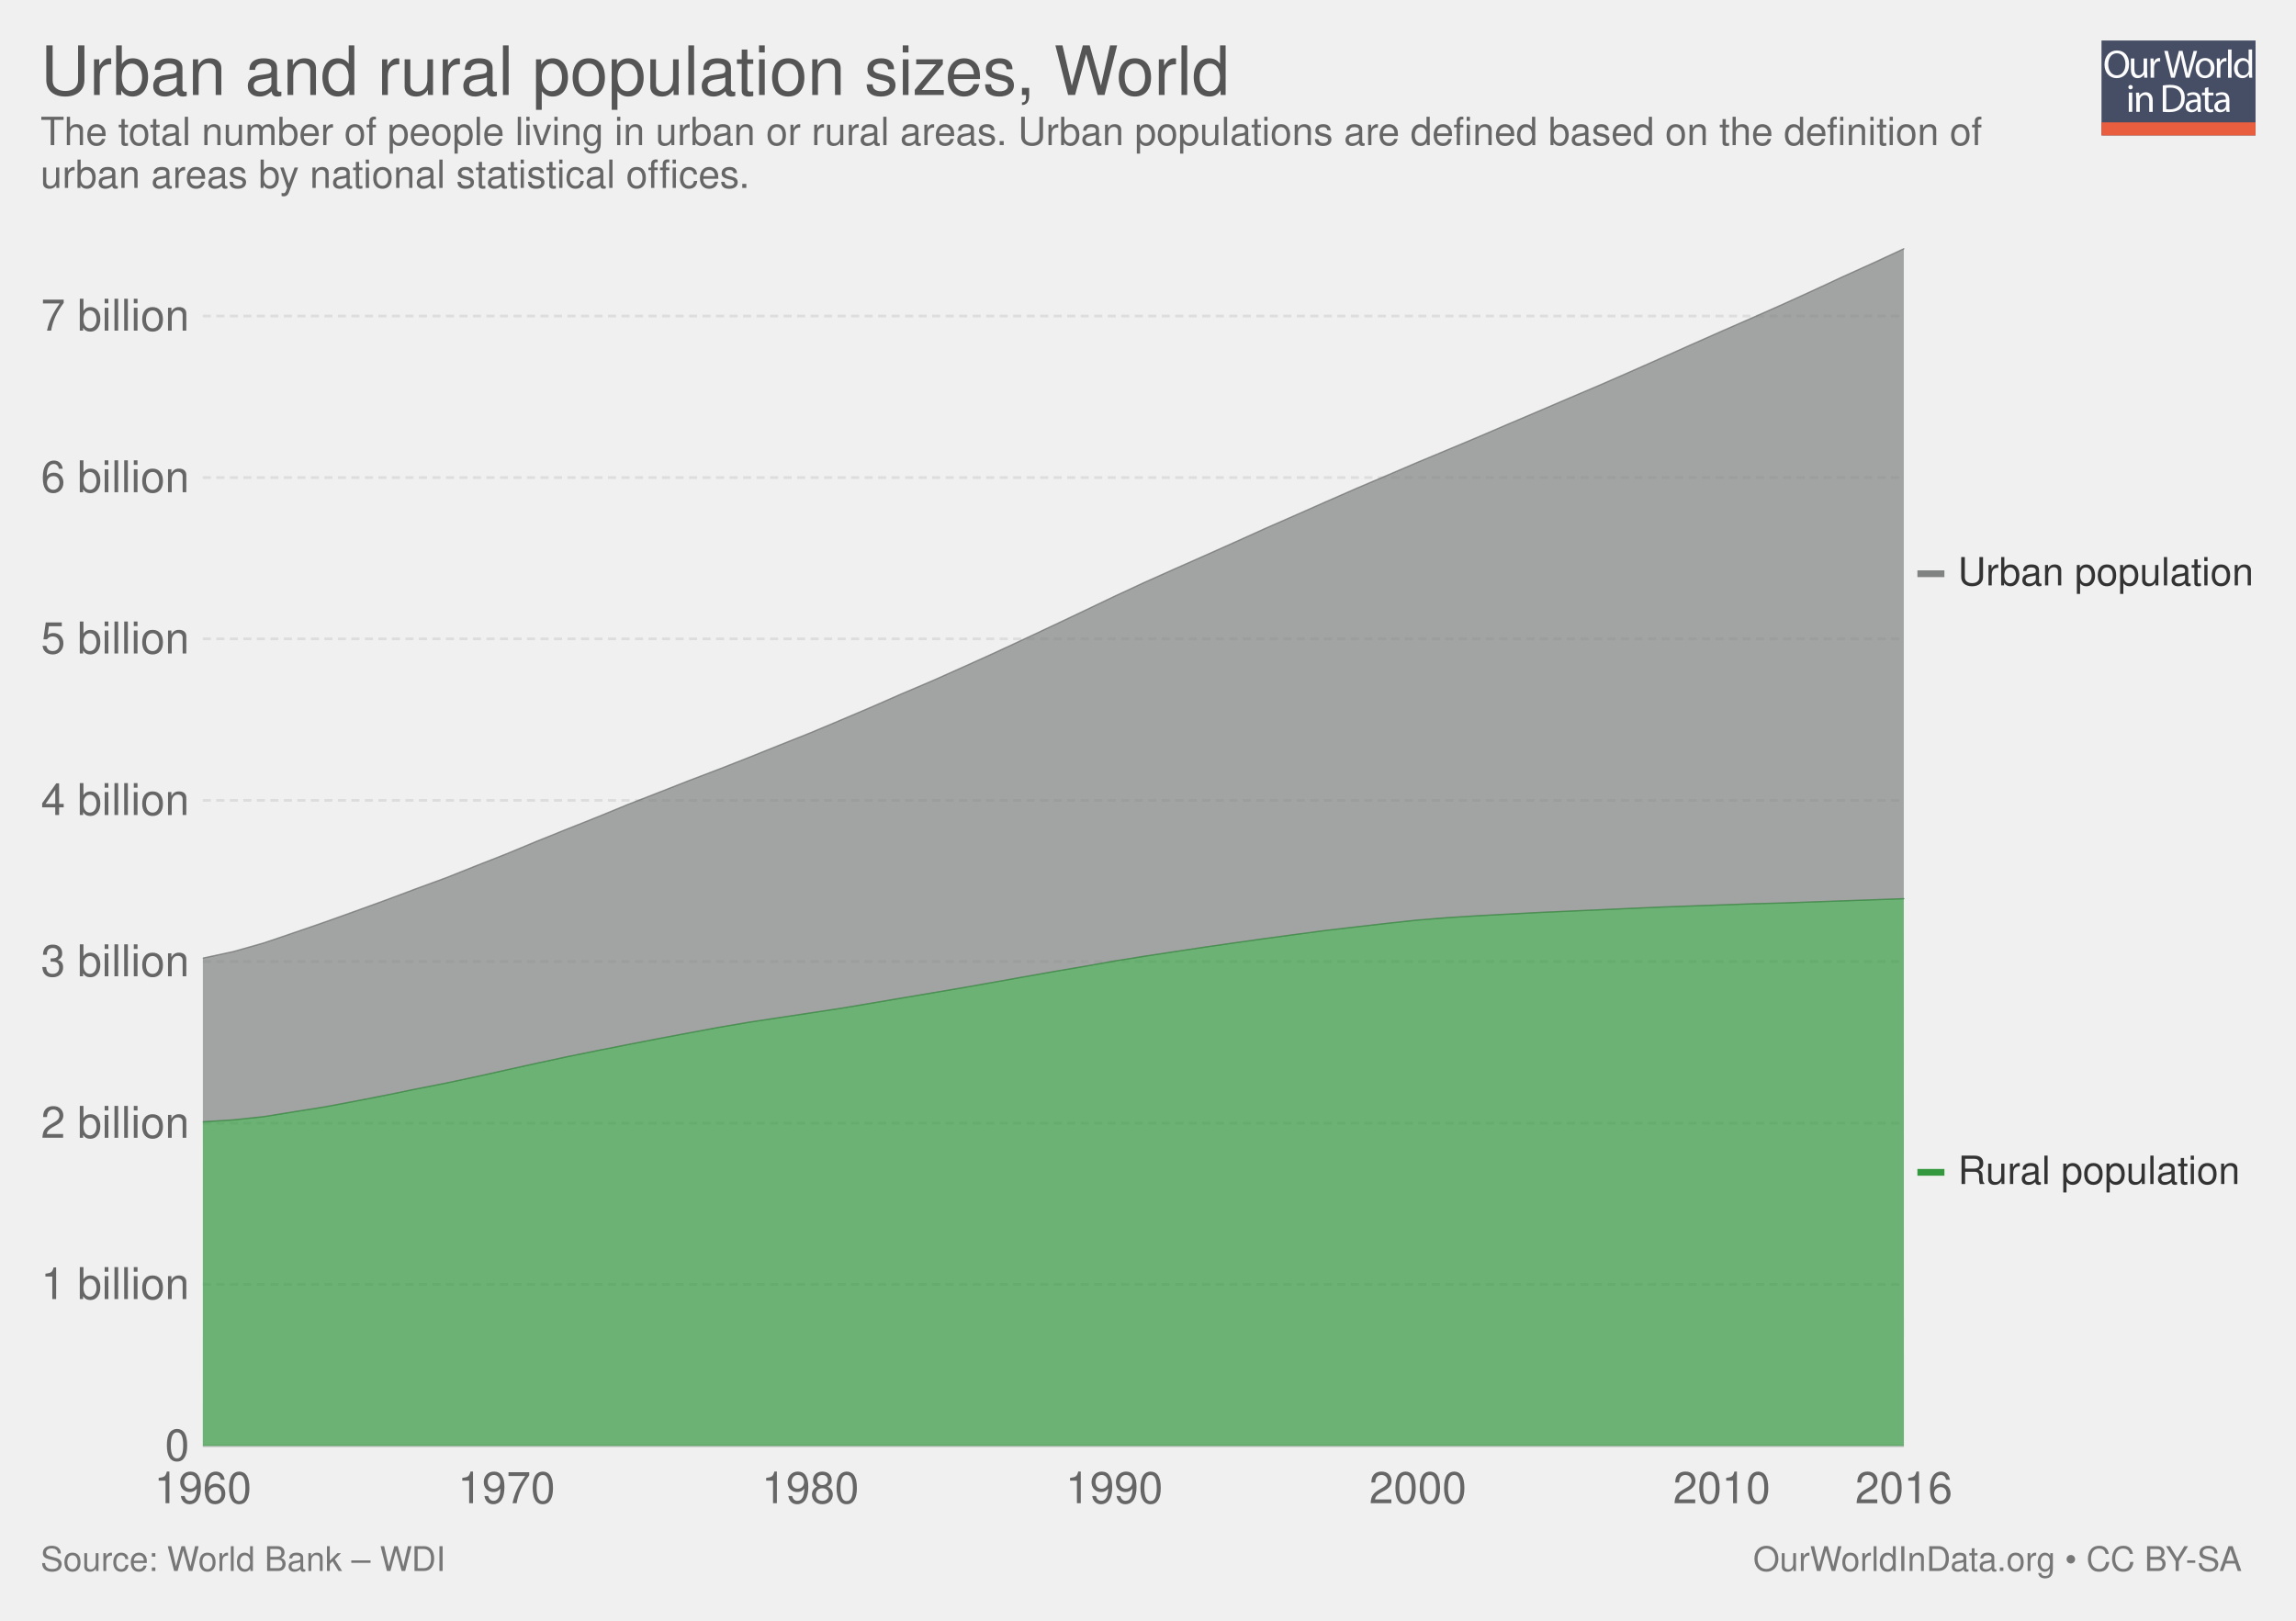
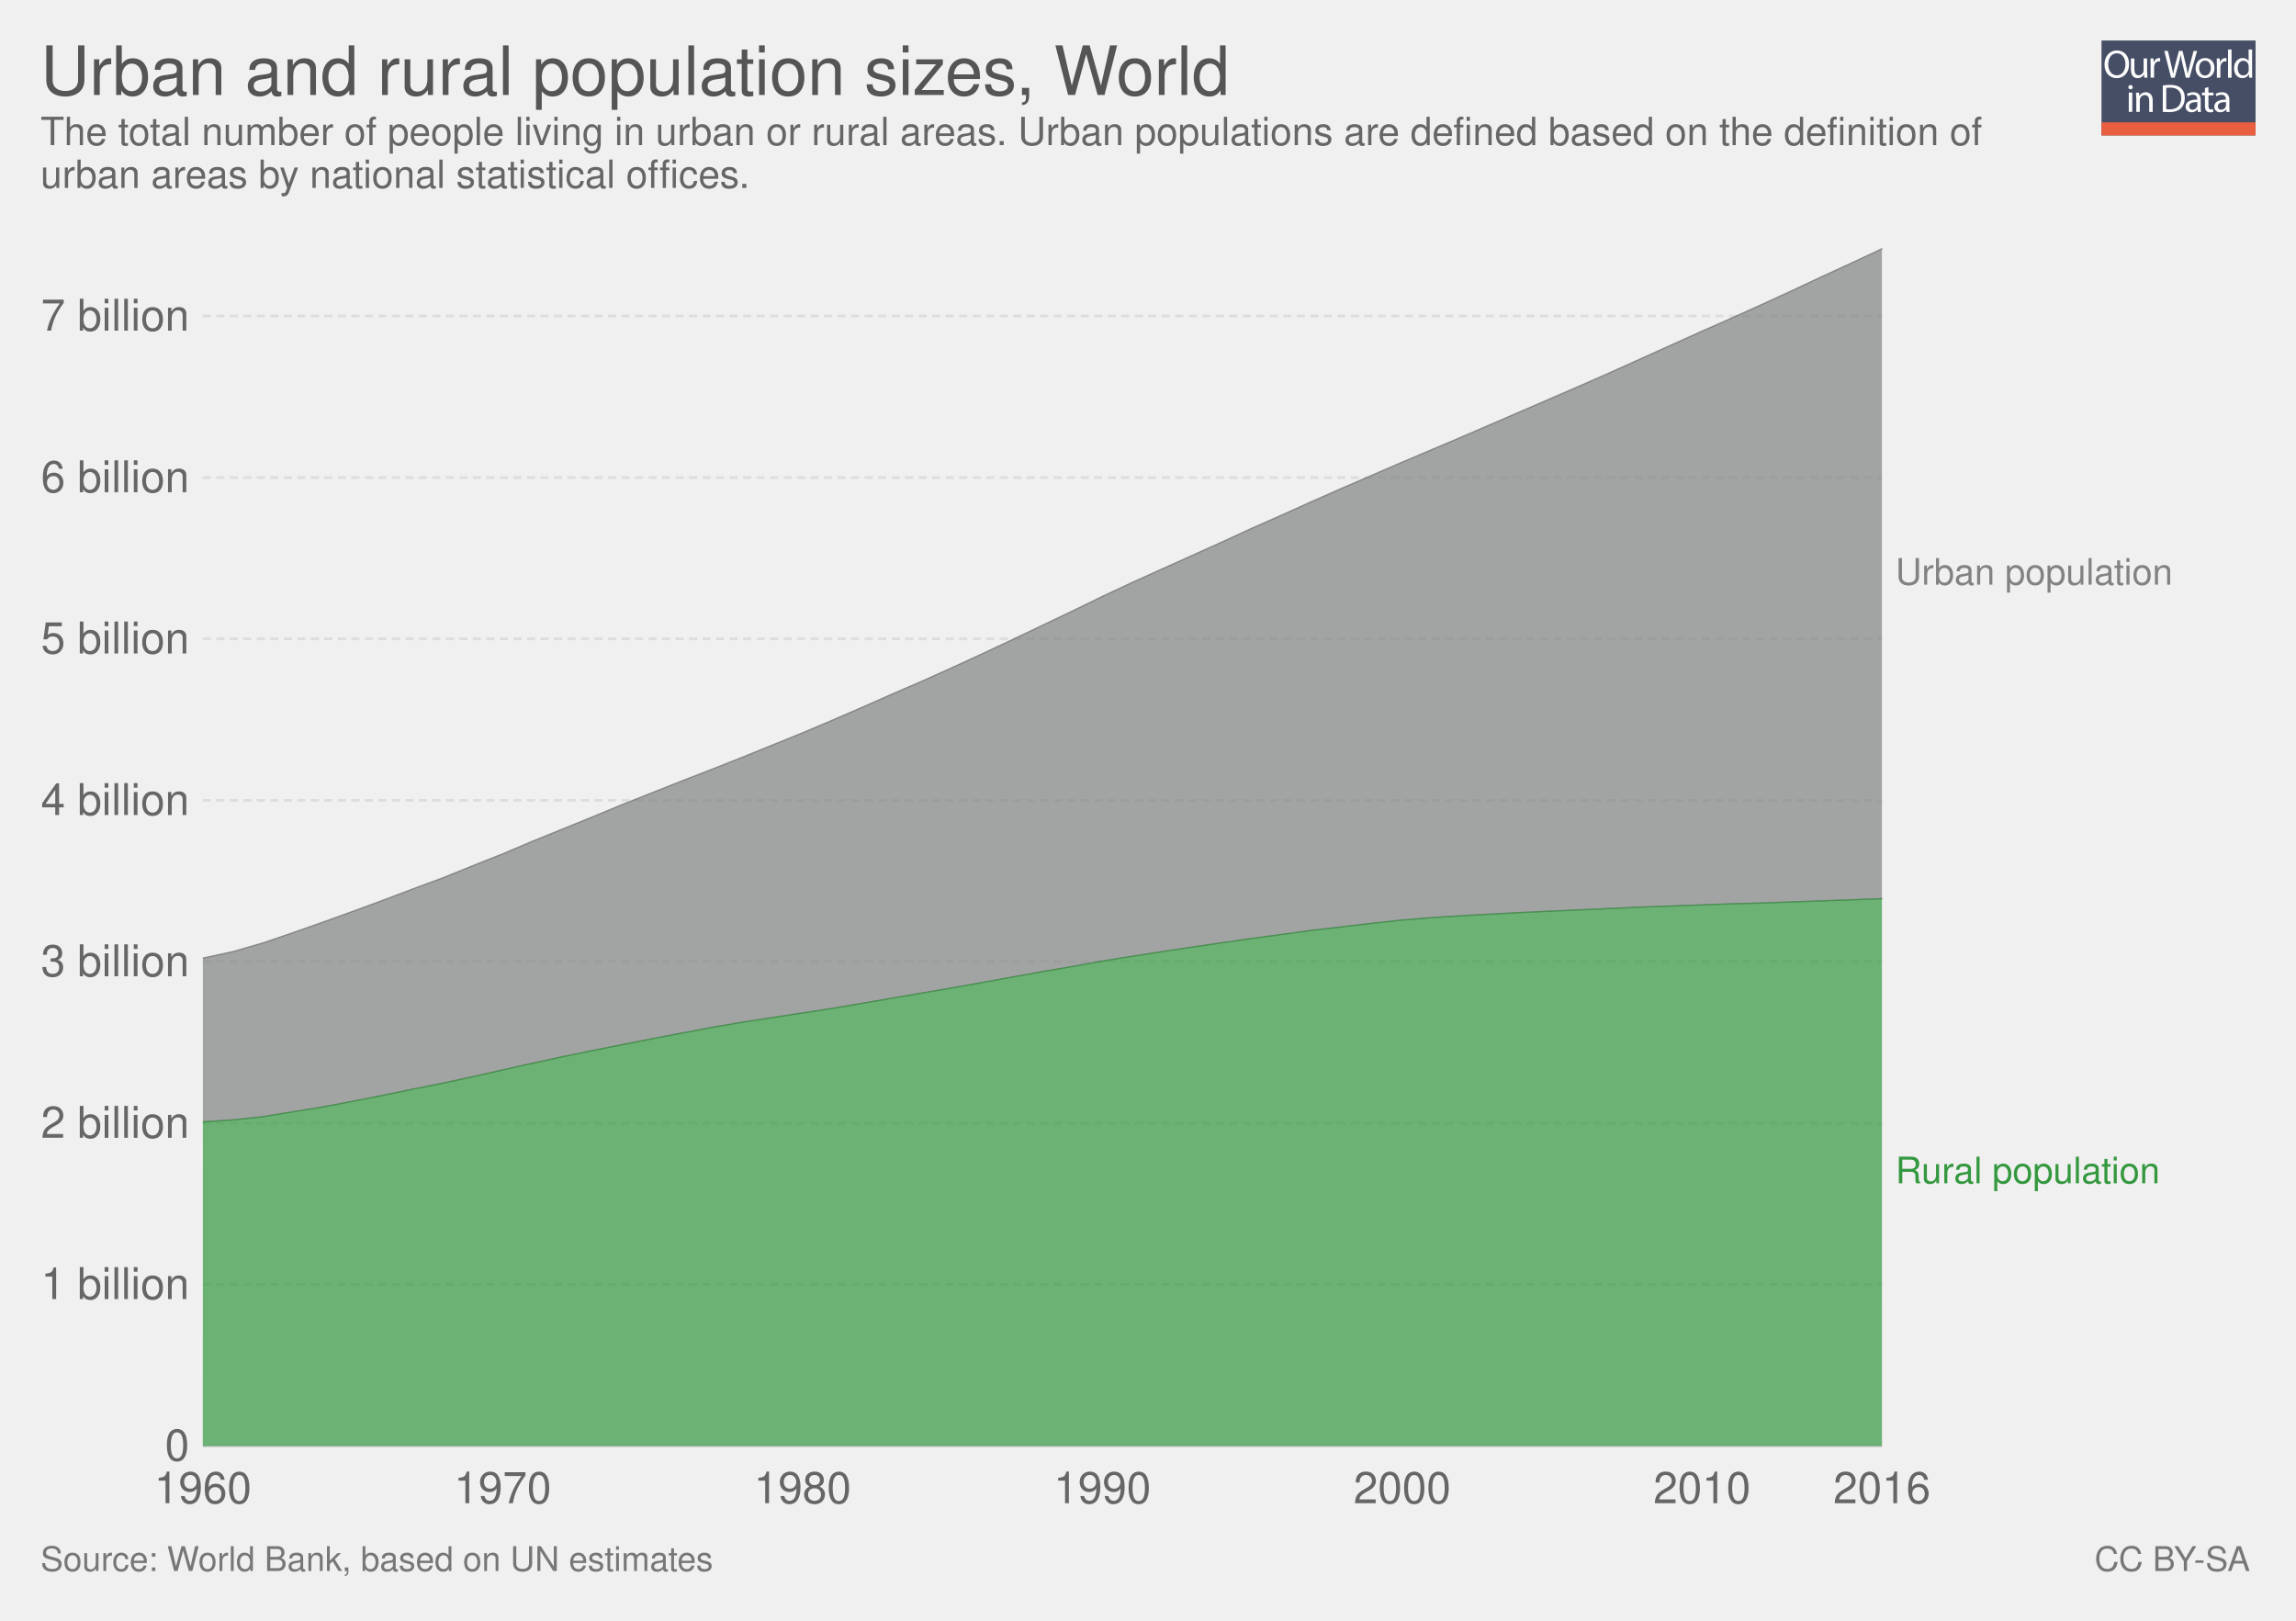
<svg xmlns="http://www.w3.org/2000/svg" xmlns:xlink="http://www.w3.org/1999/xlink" version="1.1" style="font-family: 'Helvetica Neue', Helvetica, Arial, sans-serif; font-size: 18px; background-color: white; text-rendering: optimizeLegibility; -webkit-font-smoothing: antialiased;" width="850" height="600">
  <g class="ChartTab">
    <g class="HeaderView">
      <g opacity="0.8" transform="translate(778, 15) scale(0.27)">
        <a xlink:href="https://ourworldindata.org" target="_blank">
          <g>
            <rect x="0" y="0" fill="#1B2543" width="211.2" height="130.1" />
            <rect x="0" y="112.2" fill="#E63912" width="211.2" height="17.9" />
            <g>
              <rect x="1.2" y="12.3" fill="none" width="210.2" height="99.2" />
              <path fill="#FFFFFF" d="M37.8,32.2c0,12.7-7.7,19.4-17.1,19.4c-9.7,0-16.6-7.5-16.6-18.7c0-11.7,7.3-19.3,17.1-19.3 C31.3,13.7,37.8,21.3,37.8,32.2z M9.2,32.8c0,7.9,4.3,14.9,11.8,14.9c7.5,0,11.8-6.9,11.8-15.3c0-7.3-3.8-14.9-11.8-14.9 C13.1,17.5,9.2,24.8,9.2,32.8z" />
              <path fill="#FFFFFF" d="M62.7,43.8c0,2.7,0.1,5.1,0.2,7.2h-4.3l-0.3-4.3h-0.1c-1.3,2.1-4,4.9-8.8,4.9c-4.2,0-9.1-2.3-9.1-11.6 V24.6h4.8v14.6c0,5,1.5,8.4,5.9,8.4c3.2,0,5.5-2.2,6.3-4.4c0.3-0.7,0.4-1.6,0.4-2.5V24.6h4.8V43.8z" />
              <path fill="#FFFFFF" d="M67.3,32.8c0-3.1-0.1-5.8-0.2-8.2h4.2l0.2,5.2h0.2c1.2-3.5,4.1-5.8,7.3-5.8c0.5,0,0.9,0.1,1.4,0.2v4.5 c-0.5-0.1-1-0.2-1.6-0.2c-3.4,0-5.8,2.6-6.5,6.2c-0.1,0.7-0.2,1.4-0.2,2.2V51h-4.8V32.8z" />
              <path fill="#FFFFFF" d="M95.4,51l-9.4-36.8h5l4.4,18.6c1.1,4.6,2.1,9.2,2.7,12.7h0.1c0.6-3.7,1.8-8,3-12.8l4.9-18.5h5l4.5,18.7 c1,4.4,2,8.7,2.6,12.6h0.1c0.8-4,1.8-8.1,3-12.7l4.9-18.5h4.9L120.6,51h-5L111,31.9c-1.1-4.7-1.9-8.3-2.4-12h-0.1 c-0.7,3.7-1.5,7.3-2.8,12L100.4,51H95.4z" />
              <path fill="#FFFFFF" d="M154.9,37.6c0,9.8-6.8,14-13.2,14c-7.2,0-12.7-5.2-12.7-13.6c0-8.8,5.8-14,13.1-14 C149.8,24,154.9,29.5,154.9,37.6z M133.9,37.9c0,5.8,3.3,10.1,8,10.1c4.6,0,8-4.3,8-10.3c0-4.5-2.2-10.1-7.9-10.1 C136.3,27.6,133.9,32.8,133.9,37.9z" />
              <path fill="#FFFFFF" d="M158.2,32.8c0-3.1-0.1-5.8-0.2-8.2h4.2l0.2,5.2h0.2c1.2-3.5,4.1-5.8,7.3-5.8c0.5,0,0.9,0.1,1.4,0.2v4.5 c-0.5-0.1-1-0.2-1.6-0.2c-3.4,0-5.8,2.6-6.5,6.2c-0.1,0.7-0.2,1.4-0.2,2.2V51h-4.8V32.8z" />
              <path fill="#FFFFFF" d="M173.5,12.3h4.8V51h-4.8V12.3z" />
              <path fill="#FFFFFF" d="M206.5,12.3v31.9c0,2.3,0.1,5,0.2,6.8h-4.3l-0.2-4.6H202c-1.5,2.9-4.7,5.2-9,5.2 c-6.4,0-11.3-5.4-11.3-13.4c-0.1-8.8,5.4-14.2,11.9-14.2c4,0,6.8,1.9,8,4h0.1V12.3H206.5z M201.7,35.4c0-0.6-0.1-1.4-0.2-2 c-0.7-3.1-3.3-5.6-6.9-5.6c-5,0-7.9,4.4-7.9,10.2c0,5.3,2.6,9.8,7.8,9.8c3.2,0,6.2-2.1,7.1-5.7c0.2-0.7,0.2-1.3,0.2-2.1V35.4z" />
              <path fill="#FFFFFF" d="M42.8,64c0.1,1.6-1.1,2.9-3.1,2.9c-1.7,0-2.9-1.3-2.9-2.9c0-1.7,1.3-3,3-3C41.7,61,42.8,62.3,42.8,64z M37.4,97.8V71.4h4.8v26.4H37.4z" />
              <path fill="#FFFFFF" d="M47.5,78.6c0-2.7-0.1-5-0.2-7.1h4.3l0.3,4.4h0.1c1.3-2.5,4.4-5,8.8-5c3.7,0,9.4,2.2,9.4,11.2v15.8h-4.8 V82.6c0-4.3-1.6-7.8-6.1-7.8c-3.2,0-5.6,2.2-6.5,4.9c-0.2,0.6-0.3,1.4-0.3,2.2v15.9h-4.8V78.6z" />
              <path fill="#FFFFFF" d="M84,61.6c2.9-0.4,6.3-0.8,10.1-0.8c6.8,0,11.7,1.6,14.9,4.6c3.3,3,5.2,7.3,5.2,13.2c0,6-1.9,10.9-5.3,14.3 c-3.4,3.4-9.1,5.3-16.3,5.3c-3.4,0-6.2-0.2-8.6-0.4V61.6z M88.8,94.1c1.2,0.2,3,0.3,4.8,0.3c10.2,0,15.7-5.7,15.7-15.6 c0.1-8.7-4.9-14.2-14.9-14.2c-2.5,0-4.3,0.2-5.6,0.5V94.1z" />
              <path fill="#FFFFFF" d="M132.1,97.8l-0.4-3.3h-0.2c-1.5,2.1-4.3,3.9-8.1,3.9c-5.4,0-8.1-3.8-8.1-7.6c0-6.4,5.7-9.9,15.9-9.8v-0.5 c0-2.2-0.6-6.1-6-6.1c-2.5,0-5,0.8-6.9,2l-1.1-3.2c2.2-1.4,5.4-2.3,8.7-2.3c8.1,0,10.1,5.5,10.1,10.8v9.9c0,2.3,0.1,4.5,0.4,6.3 H132.1z M131.4,84.4c-5.3-0.1-11.2,0.8-11.2,5.9c0,3.1,2.1,4.6,4.5,4.6c3.4,0,5.6-2.2,6.4-4.4c0.2-0.5,0.3-1,0.3-1.5V84.4z" />
              <path fill="#FFFFFF" d="M146.6,63.9v7.6h6.9v3.7h-6.9v14.2c0,3.3,0.9,5.1,3.6,5.1c1.3,0,2.2-0.2,2.8-0.3l0.2,3.6 c-0.9,0.4-2.4,0.7-4.3,0.7c-2.2,0-4-0.7-5.2-2c-1.4-1.4-1.9-3.8-1.9-6.9V75.1h-4.1v-3.7h4.1v-6.3L146.6,63.9z" />
              <path fill="#FFFFFF" d="M171.4,97.8l-0.4-3.3h-0.2c-1.5,2.1-4.3,3.9-8.1,3.9c-5.4,0-8.1-3.8-8.1-7.6c0-6.4,5.7-9.9,15.9-9.8v-0.5 c0-2.2-0.6-6.1-6-6.1c-2.5,0-5,0.8-6.9,2l-1.1-3.2c2.2-1.4,5.4-2.3,8.7-2.3c8.1,0,10.1,5.5,10.1,10.8v9.9c0,2.3,0.1,4.5,0.4,6.3 H171.4z M170.7,84.4c-5.3-0.1-11.2,0.8-11.2,5.9c0,3.1,2.1,4.6,4.5,4.6c3.4,0,5.6-2.2,6.4-4.4c0.2-0.5,0.3-1,0.3-1.5V84.4z" />
            </g>
          </g>
        </a>
      </g>
      <a href="https://ourworldindata.org/grapher/urban-and-rural-population-sizes" target="_blank">
        <text font-size="25.20" x="15.0" y="35.2" fill="#555">
          <tspan x="15" y="35.16">Urban and rural population sizes, World</tspan>
        </text>
      </a>
      <text font-size="14.40" x="15.0" y="53.7" fill="#666">
        <tspan x="15" y="53.72">The total number of people living in urban or rural areas. Urban populations are defined based on the definition of</tspan>
        <tspan x="15" y="69.56">urban areas by national statistical offices.</tspan>
      </text>
    </g>
    <g class="StackedArea">
      <defs>
-         <clipPath id="boundsClip-1387">
+         <clipPath id="boundsClip-1">
          <rect x="75.08" y="0" width="820" height="928.8" />
        </clipPath>
      </defs>
      <g class="AxisBoxView">
        <g class="HorizontalAxis">
          <text x="75.1" y="556.5" fill="#666" text-anchor="middle" font-size="16.2">1960</text>
-           <text x="187.5" y="556.5" fill="#666" text-anchor="middle" font-size="16.2">1970</text>
-           <text x="300" y="556.5" fill="#666" text-anchor="middle" font-size="16.2">1980</text>
-           <text x="412.5" y="556.5" fill="#666" text-anchor="middle" font-size="16.2">1990</text>
-           <text x="524.9" y="556.5" fill="#666" text-anchor="middle" font-size="16.2">2000</text>
-           <text x="637.4" y="556.5" fill="#666" text-anchor="middle" font-size="16.2">2010</text>
-           <text x="704.8" y="556.5" fill="#666" text-anchor="middle" font-size="16.2">2016</text>
+           <text x="186.1" y="556.5" fill="#666" text-anchor="middle" font-size="16.2">1970</text>
+           <text x="297.1" y="556.5" fill="#666" text-anchor="middle" font-size="16.2">1980</text>
+           <text x="408.1" y="556.5" fill="#666" text-anchor="middle" font-size="16.2">1990</text>
+           <text x="519.1" y="556.5" fill="#666" text-anchor="middle" font-size="16.2">2000</text>
+           <text x="630.1" y="556.5" fill="#666" text-anchor="middle" font-size="16.2">2010</text>
+           <text x="696.7" y="556.5" fill="#666" text-anchor="middle" font-size="16.2">2016</text>
        </g>
        <g class="VerticalAxis">
          <text x="70.08" y="535.3" fill="#666" dominant-baseline="middle" text-anchor="end" font-size="16.2">0</text>
          <text x="70.08" y="475.5" fill="#666" dominant-baseline="middle" text-anchor="end" font-size="16.2">1 billion</text>
          <text x="70.08" y="415.8" fill="#666" dominant-baseline="middle" text-anchor="end" font-size="16.2">2 billion</text>
          <text x="70.08" y="356" fill="#666" dominant-baseline="middle" text-anchor="end" font-size="16.2">3 billion</text>
          <text x="70.08" y="296.3" fill="#666" dominant-baseline="middle" text-anchor="end" font-size="16.2">4 billion</text>
          <text x="70.08" y="236.5" fill="#666" dominant-baseline="middle" text-anchor="end" font-size="16.2">5 billion</text>
          <text x="70.08" y="176.8" fill="#666" dominant-baseline="middle" text-anchor="end" font-size="16.2">6 billion</text>
          <text x="70.08" y="117" fill="#666" dominant-baseline="middle" text-anchor="end" font-size="16.2">7 billion</text>
        </g>
        <g class="AxisGridLines">
-           <line x1="75.08" y1="535.3" x2="704.84" y2="535.3" stroke="#ccc" />
-           <line x1="75.08" y1="475.5" x2="704.84" y2="475.5" stroke="#ddd" stroke-dasharray="3,2" />
-           <line x1="75.08" y1="415.8" x2="704.84" y2="415.8" stroke="#ddd" stroke-dasharray="3,2" />
-           <line x1="75.08" y1="356" x2="704.84" y2="356" stroke="#ddd" stroke-dasharray="3,2" />
-           <line x1="75.08" y1="296.3" x2="704.84" y2="296.3" stroke="#ddd" stroke-dasharray="3,2" />
-           <line x1="75.08" y1="236.5" x2="704.84" y2="236.5" stroke="#ddd" stroke-dasharray="3,2" />
-           <line x1="75.08" y1="176.8" x2="704.84" y2="176.8" stroke="#ddd" stroke-dasharray="3,2" />
-           <line x1="75.08" y1="117" x2="704.84" y2="117" stroke="#ddd" stroke-dasharray="3,2" />
+           <line x1="75.08" y1="535.3" x2="696.73" y2="535.3" stroke="#ccc" />
+           <line x1="75.08" y1="475.5" x2="696.73" y2="475.5" stroke="#ddd" stroke-dasharray="3,2" />
+           <line x1="75.08" y1="415.8" x2="696.73" y2="415.8" stroke="#ddd" stroke-dasharray="3,2" />
+           <line x1="75.08" y1="356" x2="696.73" y2="356" stroke="#ddd" stroke-dasharray="3,2" />
+           <line x1="75.08" y1="296.3" x2="696.73" y2="296.3" stroke="#ddd" stroke-dasharray="3,2" />
+           <line x1="75.08" y1="236.5" x2="696.73" y2="236.5" stroke="#ddd" stroke-dasharray="3,2" />
+           <line x1="75.08" y1="176.8" x2="696.73" y2="176.8" stroke="#ddd" stroke-dasharray="3,2" />
+           <line x1="75.08" y1="117" x2="696.73" y2="117" stroke="#ddd" stroke-dasharray="3,2" />
        </g>
      </g>
-       <g clip-path="url(#boundsClip-1387)">
+       <g clip-path="url(#boundsClip-1)">
        <g class="HeightedLegend clickable">
          <g class="legendMark">
-             <rect x="709.84" y="205.2" width="125.16" height="14.4" fill="#fff" opacity="0" />
-             <rect x="709.84" y="211.15" width="10" height="2.5" fill="#818282" />
-             <text font-size="14.40" x="724.8" y="216.7" fill="#333">
-               <tspan x="724.84" y="216.72">Urban population</tspan>
+             <rect x="696.725" y="205.65" width="138.275" height="13.5" fill="#fff" opacity="0" />
+             <text font-size="13.50" x="701.7" y="216.5" fill="#818282">
+               <tspan x="701.725" y="216.45">Urban population</tspan>
            </text>
          </g>
          <g class="legendMark">
-             <rect x="709.84" y="426.8" width="120.264" height="14.4" fill="#fff" opacity="0" />
-             <rect x="709.84" y="432.75" width="10" height="2.5" fill="#34983f" />
-             <text font-size="14.40" x="724.8" y="438.3" fill="#333">
-               <tspan x="724.84" y="438.32">Rural population</tspan>
+             <rect x="696.725" y="427.25" width="133.685" height="13.5" fill="#fff" opacity="0" />
+             <text font-size="13.50" x="701.7" y="438.1" fill="#34983f">
+               <tspan x="701.725" y="438.05">Rural population</tspan>
            </text>
          </g>
        </g>
        <g class="Areas">
-           <rect x="75.08" y="92.1" width="629.76" height="443.2" opacity="0" fill="rgba(255,255,255,0)" />
-           <path stroke-linecap="round" d="M75.1 415.3L86.3 414.6L97.6 413.4L108.8 411.6L120.1 409.8L131.3 407.7L142.6 405.5L153.8 403.2L165 401L176.3 398.6L187.5 396.1L198.8 393.6L210 391.2L221.3 388.9L232.5 386.7L243.8 384.5L255 382.4L266.3 380.3L277.5 378.4L288.7 376.7L300 375L311.2 373.3L322.5 371.4L333.7 369.5L345 367.6L356.2 365.7L367.5 363.7L378.7 361.7L390 359.7L401.2 357.8L412.5 355.8L423.7 354L434.9 352.3L446.2 350.6L457.4 349L468.7 347.4L479.9 345.9L491.2 344.4L502.4 343.1L513.7 341.8L524.9 340.6L536.2 339.7L547.4 339L558.6 338.4L569.9 337.8L581.1 337.3L592.4 336.8L603.6 336.3L614.9 335.8L626.1 335.4L637.4 335L648.6 334.6L659.9 334.3L671.1 333.9L682.3 333.5L693.6 333.1L704.8 332.7L704.84 535.3L75.08 535.3" fill="#34983f" fill-opacity="0.7" class="World_1-area" />
-           <path stroke-linecap="round" d="M75.1 354.7L86.3 352.3L97.6 349.1L108.8 345.3L120.1 341.4L131.3 337.4L142.6 333.3L153.8 329.1L165 325L176.3 320.5L187.5 316.1L198.8 311.4L210 306.9L221.3 302.4L232.5 297.8L243.8 293.4L255 289L266.3 284.7L277.5 280.3L288.7 275.8L300 271.3L311.2 266.6L322.5 261.8L333.7 256.9L345 252.1L356.2 247.1L367.5 242L378.7 236.8L390 231.5L401.2 226.2L412.5 220.8L423.7 215.6L434.9 210.6L446.2 205.6L457.4 200.6L468.7 195.5L479.9 190.6L491.2 185.6L502.4 180.7L513.7 175.9L524.9 171.1L536.2 166.4L547.4 161.7L558.6 156.9L569.9 152.1L581.1 147.3L592.4 142.5L603.6 137.6L614.9 132.6L626.1 127.6L637.4 122.6L648.6 117.7L659.9 112.7L671.1 107.6L682.3 102.4L693.6 97.3L704.8 92.1L704.8 332.7L693.6 333.1L682.3 333.5L671.1 333.9L659.9 334.3L648.6 334.6L637.4 335L626.1 335.4L614.9 335.8L603.6 336.3L592.4 336.8L581.1 337.3L569.9 337.8L558.6 338.4L547.4 339L536.2 339.7L524.9 340.6L513.7 341.8L502.4 343.1L491.2 344.4L479.9 345.9L468.7 347.4L457.4 349L446.2 350.6L434.9 352.3L423.7 354L412.5 355.8L401.2 357.8L390 359.7L378.7 361.7L367.5 363.7L356.2 365.7L345 367.6L333.7 369.5L322.5 371.4L311.2 373.3L300 375L288.7 376.7L277.5 378.4L266.3 380.3L255 382.4L243.8 384.5L232.5 386.7L221.3 388.9L210 391.2L198.8 393.6L187.5 396.1L176.3 398.6L165 401L153.8 403.2L142.6 405.5L131.3 407.7L120.1 409.8L108.8 411.6L97.6 413.4L86.3 414.6L75.1 415.3" fill="#818282" fill-opacity="0.7" class="World_0-area" />
-           <path stroke-linecap="round" d="M75.1 415.3L86.3 414.6L97.6 413.4L108.8 411.6L120.1 409.8L131.3 407.7L142.6 405.5L153.8 403.2L165 401L176.3 398.6L187.5 396.1L198.8 393.6L210 391.2L221.3 388.9L232.5 386.7L243.8 384.5L255 382.4L266.3 380.3L277.5 378.4L288.7 376.7L300 375L311.2 373.3L322.5 371.4L333.7 369.5L345 367.6L356.2 365.7L367.5 363.7L378.7 361.7L390 359.7L401.2 357.8L412.5 355.8L423.7 354L434.9 352.3L446.2 350.6L457.4 349L468.7 347.4L479.9 345.9L491.2 344.4L502.4 343.1L513.7 341.8L524.9 340.6L536.2 339.7L547.4 339L558.6 338.4L569.9 337.8L581.1 337.3L592.4 336.8L603.6 336.3L614.9 335.8L626.1 335.4L637.4 335L648.6 334.6L659.9 334.3L671.1 333.9L682.3 333.5L693.6 333.1L704.8 332.7" stroke="rgb(44, 127, 53)" stroke-opacity="0.7" stroke-width="0.5" fill="none" class="World_1-border" />
-           <path stroke-linecap="round" d="M75.1 354.7L86.3 352.3L97.6 349.1L108.8 345.3L120.1 341.4L131.3 337.4L142.6 333.3L153.8 329.1L165 325L176.3 320.5L187.5 316.1L198.8 311.4L210 306.9L221.3 302.4L232.5 297.8L243.8 293.4L255 289L266.3 284.7L277.5 280.3L288.7 275.8L300 271.3L311.2 266.6L322.5 261.8L333.7 256.9L345 252.1L356.2 247.1L367.5 242L378.7 236.8L390 231.5L401.2 226.2L412.5 220.8L423.7 215.6L434.9 210.6L446.2 205.6L457.4 200.6L468.7 195.5L479.9 190.6L491.2 185.6L502.4 180.7L513.7 175.9L524.9 171.1L536.2 166.4L547.4 161.7L558.6 156.9L569.9 152.1L581.1 147.3L592.4 142.5L603.6 137.6L614.9 132.6L626.1 127.6L637.4 122.6L648.6 117.7L659.9 112.7L671.1 107.6L682.3 102.4L693.6 97.3L704.8 92.1" stroke="rgb(108, 109, 109)" stroke-opacity="0.7" stroke-width="0.5" fill="none" class="World_0-border" />
+           <rect x="75.08" y="92.1" width="621.645" height="443.2" opacity="0" fill="rgba(255,255,255,0)" />
+           <path stroke-linecap="round" d="M75.1 415.3L86.2 414.6L97.3 413.4L108.4 411.6L119.5 409.8L130.6 407.7L141.7 405.5L152.8 403.2L163.9 401L175 398.6L186.1 396.1L197.2 393.6L208.3 391.2L219.4 388.9L230.5 386.7L241.6 384.5L252.7 382.4L263.8 380.3L274.9 378.4L286 376.7L297.1 375L308.2 373.3L319.3 371.4L330.4 369.5L341.5 367.6L352.6 365.7L363.7 363.7L374.8 361.7L385.9 359.7L397 357.8L408.1 355.8L419.2 354L430.3 352.3L441.4 350.6L452.5 349L463.6 347.4L474.7 345.9L485.8 344.4L496.9 343.1L508 341.8L519.1 340.6L530.2 339.7L541.3 339L552.4 338.4L563.5 337.8L574.6 337.3L585.7 336.8L596.8 336.3L607.9 335.8L619 335.4L630.1 335L641.2 334.6L652.3 334.3L663.4 333.9L674.5 333.5L685.6 333.1L696.7 332.7L696.725 535.3L75.08 535.3" fill="#34983f" fill-opacity="0.7" class="World_1-area" />
+           <path stroke-linecap="round" d="M75.1 354.7L86.2 352.3L97.3 349.1L108.4 345.3L119.5 341.4L130.6 337.4L141.7 333.3L152.8 329.1L163.9 325L175 320.5L186.1 316.1L197.2 311.4L208.3 306.9L219.4 302.4L230.5 297.8L241.6 293.4L252.7 289L263.8 284.7L274.9 280.3L286 275.8L297.1 271.3L308.2 266.6L319.3 261.8L330.4 256.9L341.5 252.1L352.6 247.1L363.7 242L374.8 236.8L385.9 231.5L397 226.2L408.1 220.8L419.2 215.6L430.3 210.6L441.4 205.6L452.5 200.6L463.6 195.5L474.7 190.6L485.8 185.6L496.9 180.7L508 175.9L519.1 171.1L530.2 166.4L541.3 161.7L552.4 156.9L563.5 152.1L574.6 147.3L585.7 142.5L596.8 137.6L607.9 132.6L619 127.6L630.1 122.6L641.2 117.7L652.3 112.7L663.4 107.6L674.5 102.4L685.6 97.3L696.7 92.1L696.7 332.7L685.6 333.1L674.5 333.5L663.4 333.9L652.3 334.3L641.2 334.6L630.1 335L619 335.4L607.9 335.8L596.8 336.3L585.7 336.8L574.6 337.3L563.5 337.8L552.4 338.4L541.3 339L530.2 339.7L519.1 340.6L508 341.8L496.9 343.1L485.8 344.4L474.7 345.9L463.6 347.4L452.5 349L441.4 350.6L430.3 352.3L419.2 354L408.1 355.8L397 357.8L385.9 359.7L374.8 361.7L363.7 363.7L352.6 365.7L341.5 367.6L330.4 369.5L319.3 371.4L308.2 373.3L297.1 375L286 376.7L274.9 378.4L263.8 380.3L252.7 382.4L241.6 384.5L230.5 386.7L219.4 388.9L208.3 391.2L197.2 393.6L186.1 396.1L175 398.6L163.9 401L152.8 403.2L141.7 405.5L130.6 407.7L119.5 409.8L108.4 411.6L97.3 413.4L86.2 414.6L75.1 415.3" fill="#818282" fill-opacity="0.7" class="World_0-area" />
+           <path stroke-linecap="round" d="M75.1 415.3L86.2 414.6L97.3 413.4L108.4 411.6L119.5 409.8L130.6 407.7L141.7 405.5L152.8 403.2L163.9 401L175 398.6L186.1 396.1L197.2 393.6L208.3 391.2L219.4 388.9L230.5 386.7L241.6 384.5L252.7 382.4L263.8 380.3L274.9 378.4L286 376.7L297.1 375L308.2 373.3L319.3 371.4L330.4 369.5L341.5 367.6L352.6 365.7L363.7 363.7L374.8 361.7L385.9 359.7L397 357.8L408.1 355.8L419.2 354L430.3 352.3L441.4 350.6L452.5 349L463.6 347.4L474.7 345.9L485.8 344.4L496.9 343.1L508 341.8L519.1 340.6L530.2 339.7L541.3 339L552.4 338.4L563.5 337.8L574.6 337.3L585.7 336.8L596.8 336.3L607.9 335.8L619 335.4L630.1 335L641.2 334.6L652.3 334.3L663.4 333.9L674.5 333.5L685.6 333.1L696.7 332.7" stroke="rgb(44, 127, 53)" stroke-opacity="0.7" stroke-width="0.5" fill="none" class="World_1-border" />
+           <path stroke-linecap="round" d="M75.1 354.7L86.2 352.3L97.3 349.1L108.4 345.3L119.5 341.4L130.6 337.4L141.7 333.3L152.8 329.1L163.9 325L175 320.5L186.1 316.1L197.2 311.4L208.3 306.9L219.4 302.4L230.5 297.8L241.6 293.4L252.7 289L263.8 284.7L274.9 280.3L286 275.8L297.1 271.3L308.2 266.6L319.3 261.8L330.4 256.9L341.5 252.1L352.6 247.1L363.7 242L374.8 236.8L385.9 231.5L397 226.2L408.1 220.8L419.2 215.6L430.3 210.6L441.4 205.6L452.5 200.6L463.6 195.5L474.7 190.6L485.8 185.6L496.9 180.7L508 175.9L519.1 171.1L530.2 166.4L541.3 161.7L552.4 156.9L563.5 152.1L574.6 147.3L585.7 142.5L596.8 137.6L607.9 132.6L619 127.6L630.1 122.6L641.2 117.7L652.3 112.7L663.4 107.6L674.5 102.4L685.6 97.3L696.7 92.1" stroke="rgb(108, 109, 109)" stroke-opacity="0.7" stroke-width="0.5" fill="none" class="World_0-border" />
        </g>
      </g>
    </g>
    <g style="fill: #777;" class="SourcesFooter">
      <g style="fill: #777;" class="clickable">
        <text font-size="12.60" x="15.0" y="581.6">
-           <tspan x="15" y="581.58">Source: World Bank – WDI</tspan>
+           <tspan x="15" y="581.58">Source: World Bank, based on UN estimates</tspan>
        </text>
      </g>
-       <text font-size="12.60" x="649.0" y="581.6">
-         <tspan x="649.024" y="581.58">
-           <a target="_blank" style="fill: #777;" href="https://ourworldindata.org">OurWorldInData.org</a> • <a style="fill: #777;" href="http://creativecommons.org/licenses/by-sa/4.0/deed.en_US" target="_blank">CC BY-SA</a>
+       <text font-size="12.60" x="775.4" y="581.6">
+         <tspan x="775.402" y="581.58">
+           <a style="fill: #777;" class="cclogo" href="http://creativecommons.org/licenses/by-sa/4.0/deed.en_US" target="_blank">CC BY-SA</a>
        </tspan>
      </text>
    </g>
  </g>
</svg>
